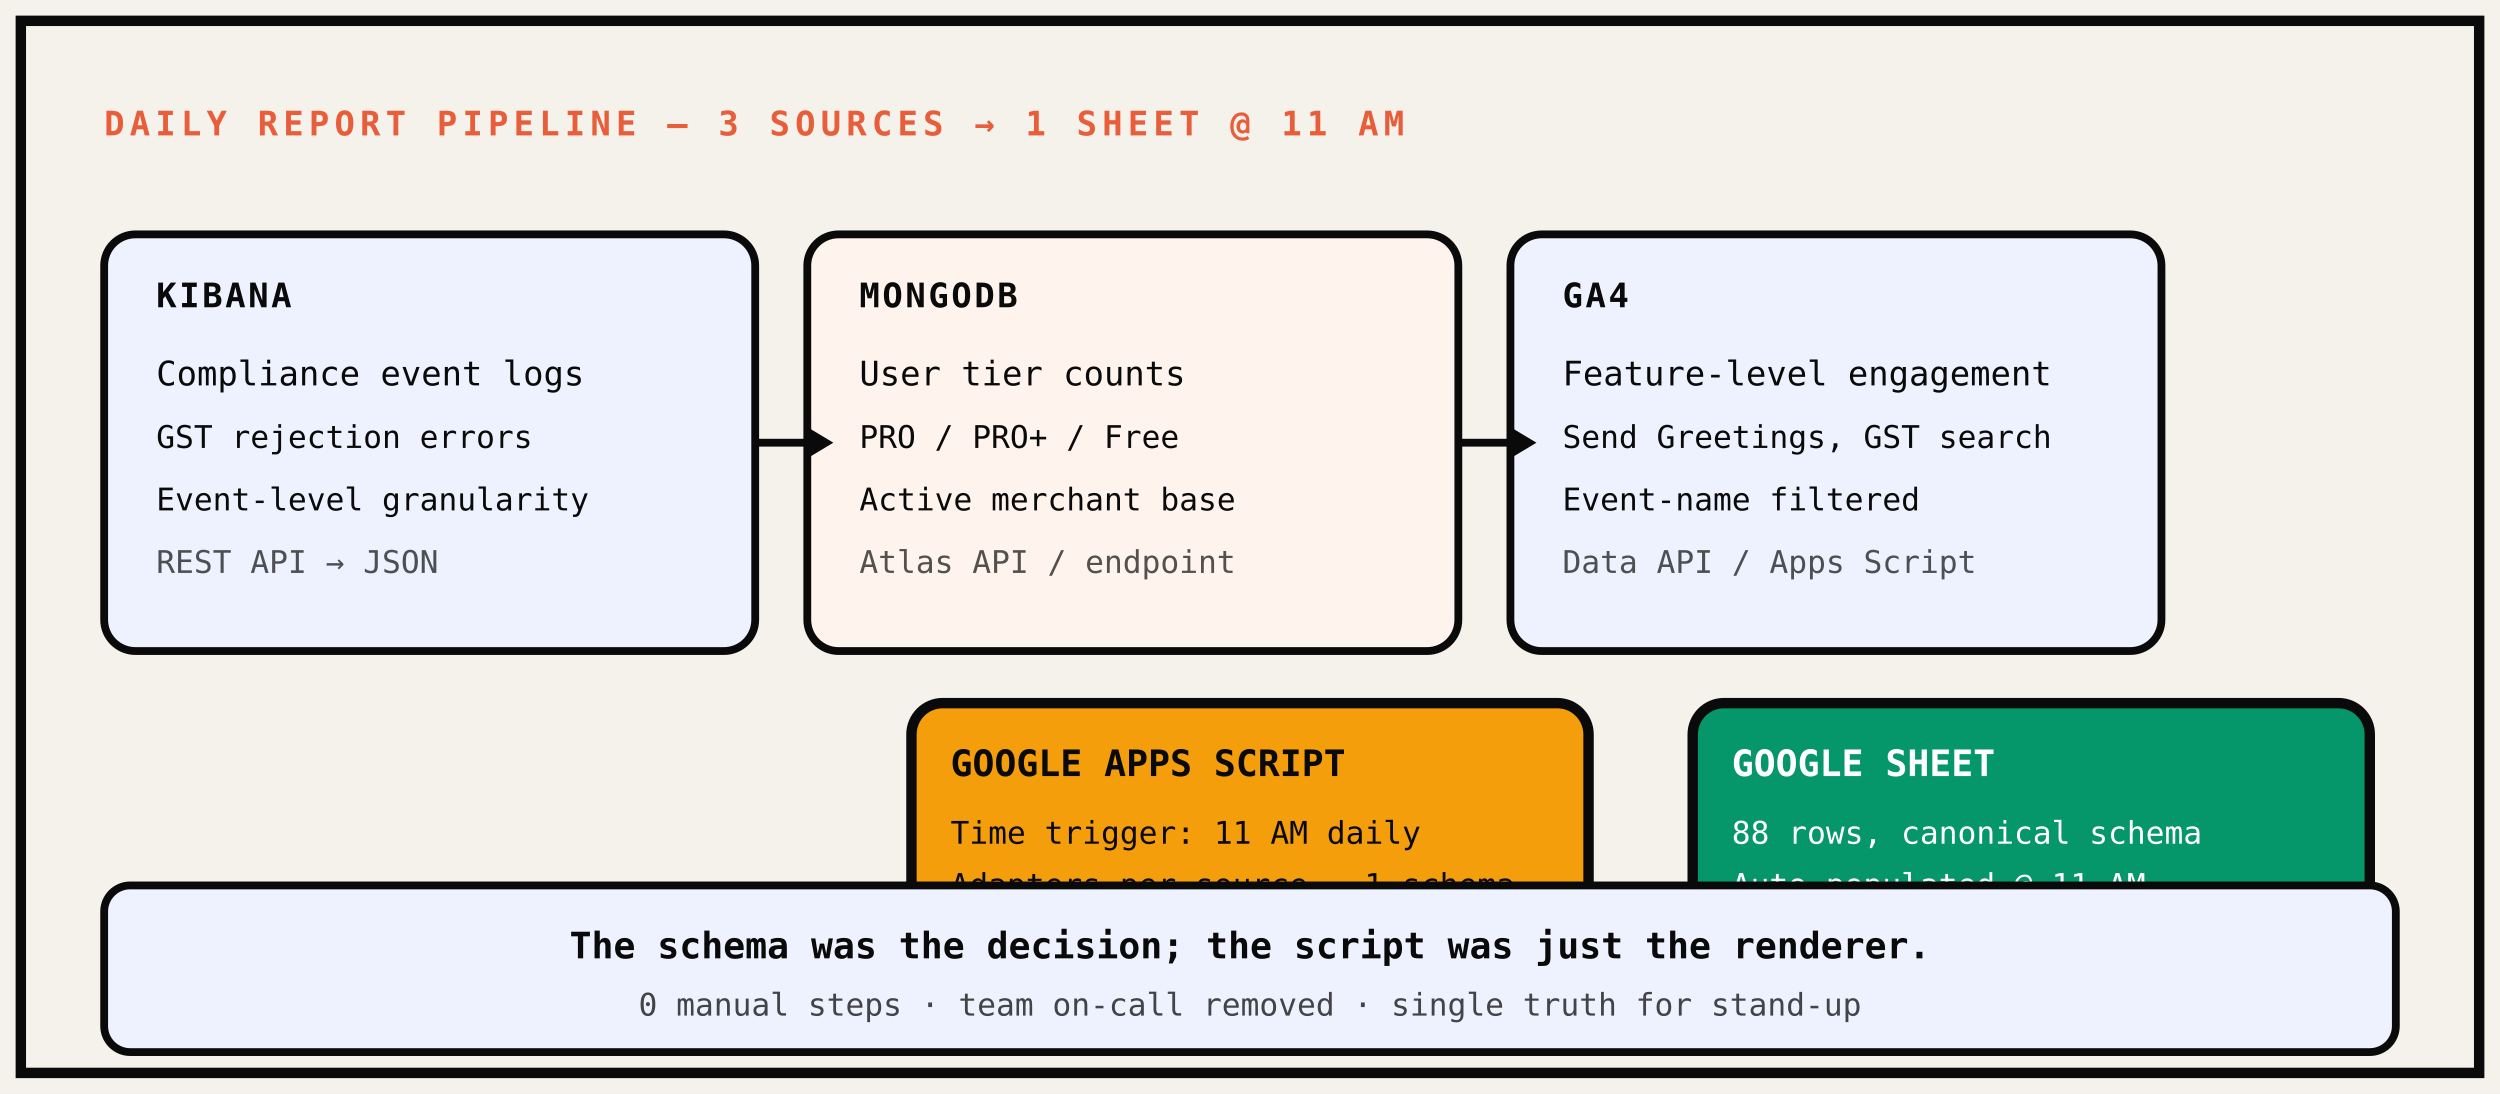
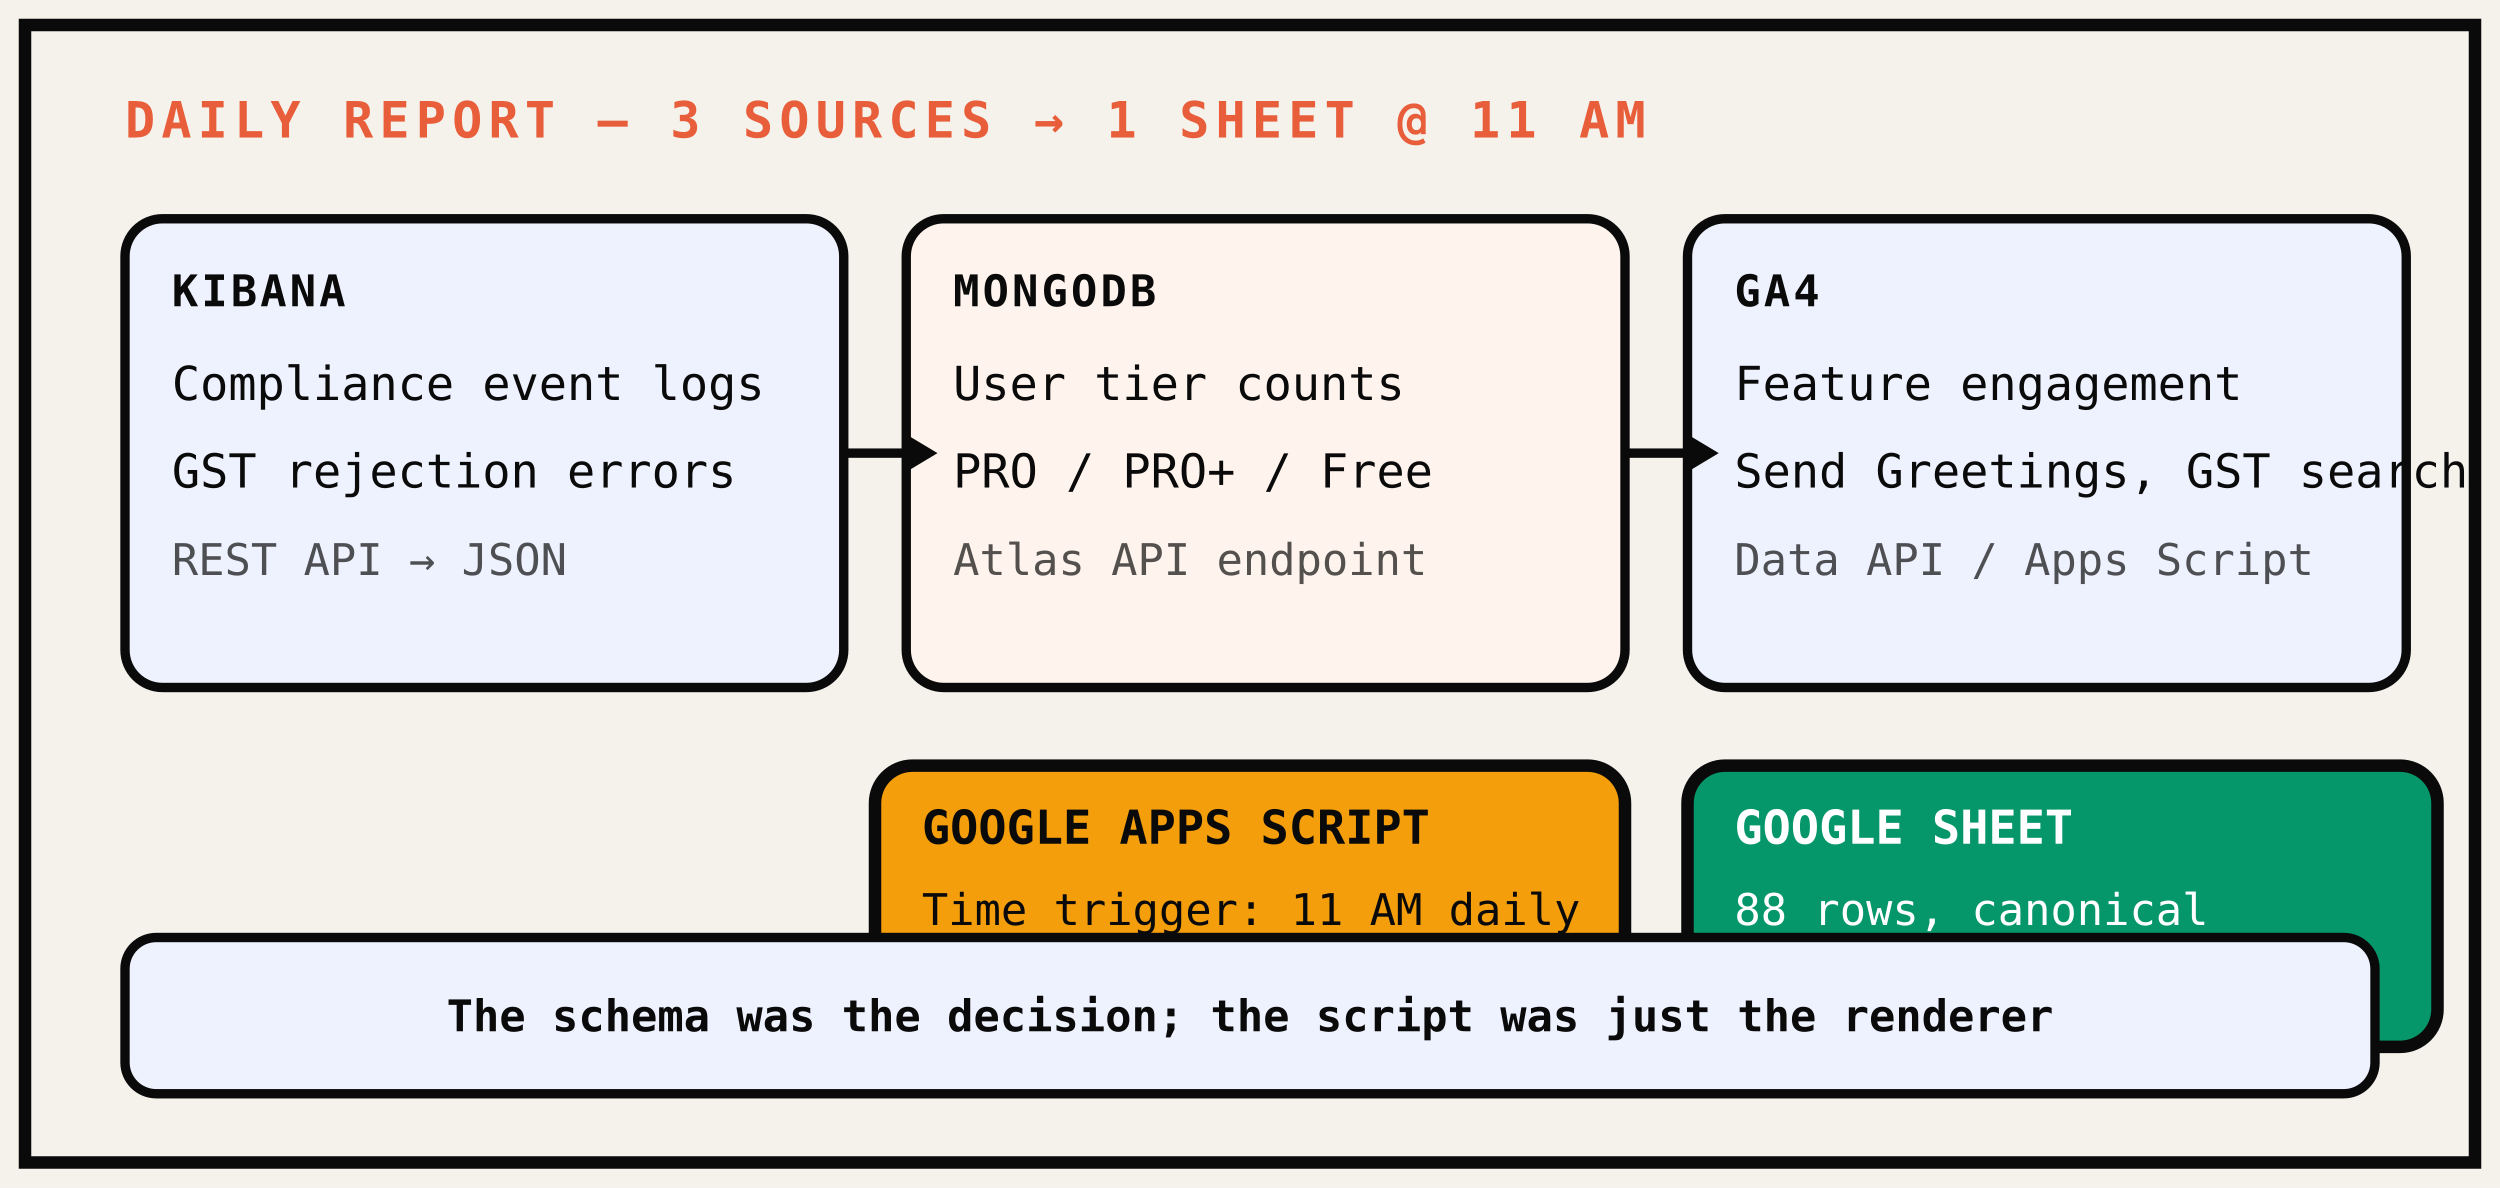
- <svg xmlns="http://www.w3.org/2000/svg" viewBox="0 0 960 420" font-family="ui-monospace, SFMono-Regular, Menlo, monospace">
-   <rect width="960" height="420" fill="#F5F2EC" />
-   <rect x="8" y="8" width="944" height="404" fill="none" stroke="#0A0A0A" stroke-width="4" />
-   <text x="40" y="52" font-size="13" font-weight="bold" fill="#E85D3A" letter-spacing="2">DAILY REPORT PIPELINE — 3 SOURCES → 1 SHEET @ 11 AM</text>
-   <rect x="40" y="90" width="250" height="160" rx="12" fill="#EEF2FF" stroke="#0A0A0A" stroke-width="3" />
-   <text x="60" y="118" font-size="13" font-weight="bold" fill="#0A0A0A" letter-spacing="1">KIBANA</text>
-   <text x="60" y="148" font-size="13" fill="#0A0A0A">Compliance event logs</text>
-   <text x="60" y="172" font-size="12" fill="#0A0A0A">GST rejection errors</text>
-   <text x="60" y="196" font-size="12" fill="#0A0A0A">Event-level granularity</text>
-   <text x="60" y="220" font-size="12" fill="#0A0A0A" opacity="0.7">REST API → JSON</text>
-   <rect x="310" y="90" width="250" height="160" rx="12" fill="#FFF4ED" stroke="#0A0A0A" stroke-width="3" />
-   <text x="330" y="118" font-size="13" font-weight="bold" fill="#0A0A0A" letter-spacing="1">MONGODB</text>
-   <text x="330" y="148" font-size="13" fill="#0A0A0A">User tier counts</text>
-   <text x="330" y="172" font-size="12" fill="#0A0A0A">PRO / PRO+ / Free</text>
-   <text x="330" y="196" font-size="12" fill="#0A0A0A">Active merchant base</text>
-   <text x="330" y="220" font-size="12" fill="#0A0A0A" opacity="0.7">Atlas API / endpoint</text>
-   <rect x="580" y="90" width="250" height="160" rx="12" fill="#EEF2FF" stroke="#0A0A0A" stroke-width="3" />
-   <text x="600" y="118" font-size="13" font-weight="bold" fill="#0A0A0A" letter-spacing="1">GA4</text>
-   <text x="600" y="148" font-size="13" fill="#0A0A0A">Feature-level engagement</text>
-   <text x="600" y="172" font-size="12" fill="#0A0A0A">Send Greetings, GST search</text>
-   <text x="600" y="196" font-size="12" fill="#0A0A0A">Event-name filtered</text>
-   <text x="600" y="220" font-size="12" fill="#0A0A0A" opacity="0.7">Data API / Apps Script</text>
-   <line x1="290" y1="170" x2="310" y2="170" stroke="#0A0A0A" stroke-width="3" />
-   <polygon points="310,164 320,170 310,176" fill="#0A0A0A" />
-   <line x1="560" y1="170" x2="580" y2="170" stroke="#0A0A0A" stroke-width="3" />
-   <polygon points="580,164 590,170 580,176" fill="#0A0A0A" />
-   <rect x="350" y="270" width="260" height="100" rx="12" fill="#F59E0B" stroke="#0A0A0A" stroke-width="4" />
-   <text x="365" y="298" font-size="14" font-weight="bold" fill="#0A0A0A">GOOGLE APPS SCRIPT</text>
-   <text x="365" y="324" font-size="12" fill="#0A0A0A">Time trigger: 11 AM daily</text>
-   <text x="365" y="344" font-size="12" fill="#0A0A0A">Adapters per source → 1 schema</text>
-   <rect x="650" y="270" width="260" height="100" rx="12" fill="#059669" stroke="#0A0A0A" stroke-width="4" />
-   <text x="665" y="298" font-size="14" font-weight="bold" fill="#FFFFFF">GOOGLE SHEET</text>
-   <text x="665" y="324" font-size="12" fill="#FFFFFF">88 rows, canonical schema</text>
-   <text x="665" y="344" font-size="12" fill="#FFFFFF">Auto-populated @ 11 AM</text>
-   <rect x="40" y="340" width="880" height="64" rx="10" fill="#EEF2FF" stroke="#0A0A0A" stroke-width="3" />
-   <text x="480" y="368" font-size="14" font-weight="bold" fill="#0A0A0A" text-anchor="middle">The schema was the decision; the script was just the renderer.</text>
-   <text x="480" y="390" font-size="12" fill="#0A0A0A" opacity="0.75" text-anchor="middle">0 manual steps · team on-call removed · single truth for stand-up</text>
+ <svg xmlns="http://www.w3.org/2000/svg" viewBox="0 0 800 380" preserveAspectRatio="xMidYMid meet" font-family="ui-monospace, SFMono-Regular, Menlo, monospace">
+   <rect width="800" height="380" fill="#F5F2EC" />
+   <rect x="8" y="8" width="784" height="364" fill="none" stroke="#0A0A0A" stroke-width="4" />
+   <text x="40" y="44" font-size="16" font-weight="bold" fill="#E85D3A" letter-spacing="2">DAILY REPORT — 3 SOURCES → 1 SHEET @ 11 AM</text>
+   <rect x="40" y="70" width="230" height="150" rx="12" fill="#EEF2FF" stroke="#0A0A0A" stroke-width="3" />
+   <text x="55" y="98" font-size="14" font-weight="bold" fill="#0A0A0A" letter-spacing="1">KIBANA</text>
+   <text x="55" y="128" font-size="15" fill="#0A0A0A">Compliance event logs</text>
+   <text x="55" y="156" font-size="15" fill="#0A0A0A">GST rejection errors</text>
+   <text x="55" y="184" font-size="14" fill="#0A0A0A" opacity="0.7">REST API → JSON</text>
+   <rect x="290" y="70" width="230" height="150" rx="12" fill="#FFF4ED" stroke="#0A0A0A" stroke-width="3" />
+   <text x="305" y="98" font-size="14" font-weight="bold" fill="#0A0A0A" letter-spacing="1">MONGODB</text>
+   <text x="305" y="128" font-size="15" fill="#0A0A0A">User tier counts</text>
+   <text x="305" y="156" font-size="15" fill="#0A0A0A">PRO / PRO+ / Free</text>
+   <text x="305" y="184" font-size="14" fill="#0A0A0A" opacity="0.7">Atlas API endpoint</text>
+   <rect x="540" y="70" width="230" height="150" rx="12" fill="#EEF2FF" stroke="#0A0A0A" stroke-width="3" />
+   <text x="555" y="98" font-size="14" font-weight="bold" fill="#0A0A0A" letter-spacing="1">GA4</text>
+   <text x="555" y="128" font-size="15" fill="#0A0A0A">Feature engagement</text>
+   <text x="555" y="156" font-size="15" fill="#0A0A0A">Send Greetings, GST search</text>
+   <text x="555" y="184" font-size="14" fill="#0A0A0A" opacity="0.7">Data API / Apps Script</text>
+   <line x1="270" y1="145" x2="290" y2="145" stroke="#0A0A0A" stroke-width="3" />
+   <polygon points="290,139 300,145 290,151" fill="#0A0A0A" />
+   <line x1="520" y1="145" x2="540" y2="145" stroke="#0A0A0A" stroke-width="3" />
+   <polygon points="540,139 550,145 540,151" fill="#0A0A0A" />
+   <rect x="280" y="245" width="240" height="90" rx="12" fill="#F59E0B" stroke="#0A0A0A" stroke-width="4" />
+   <text x="295" y="270" font-size="15" font-weight="bold" fill="#0A0A0A">GOOGLE APPS SCRIPT</text>
+   <text x="295" y="296" font-size="14" fill="#0A0A0A">Time trigger: 11 AM daily</text>
+   <text x="295" y="322" font-size="14" fill="#0A0A0A">Adapters → 1 schema</text>
+   <rect x="540" y="245" width="240" height="90" rx="12" fill="#059669" stroke="#0A0A0A" stroke-width="4" />
+   <text x="555" y="270" font-size="15" font-weight="bold" fill="#FFFFFF">GOOGLE SHEET</text>
+   <text x="555" y="296" font-size="14" fill="#FFFFFF">88 rows, canonical</text>
+   <text x="555" y="322" font-size="14" fill="#FFFFFF">Auto @ 11 AM</text>
+   <rect x="40" y="300" width="720" height="50" rx="10" fill="#EEF2FF" stroke="#0A0A0A" stroke-width="3" />
+   <text x="400" y="330" font-size="14" font-weight="bold" fill="#0A0A0A" text-anchor="middle">The schema was the decision; the script was just the renderer</text>
</svg>
